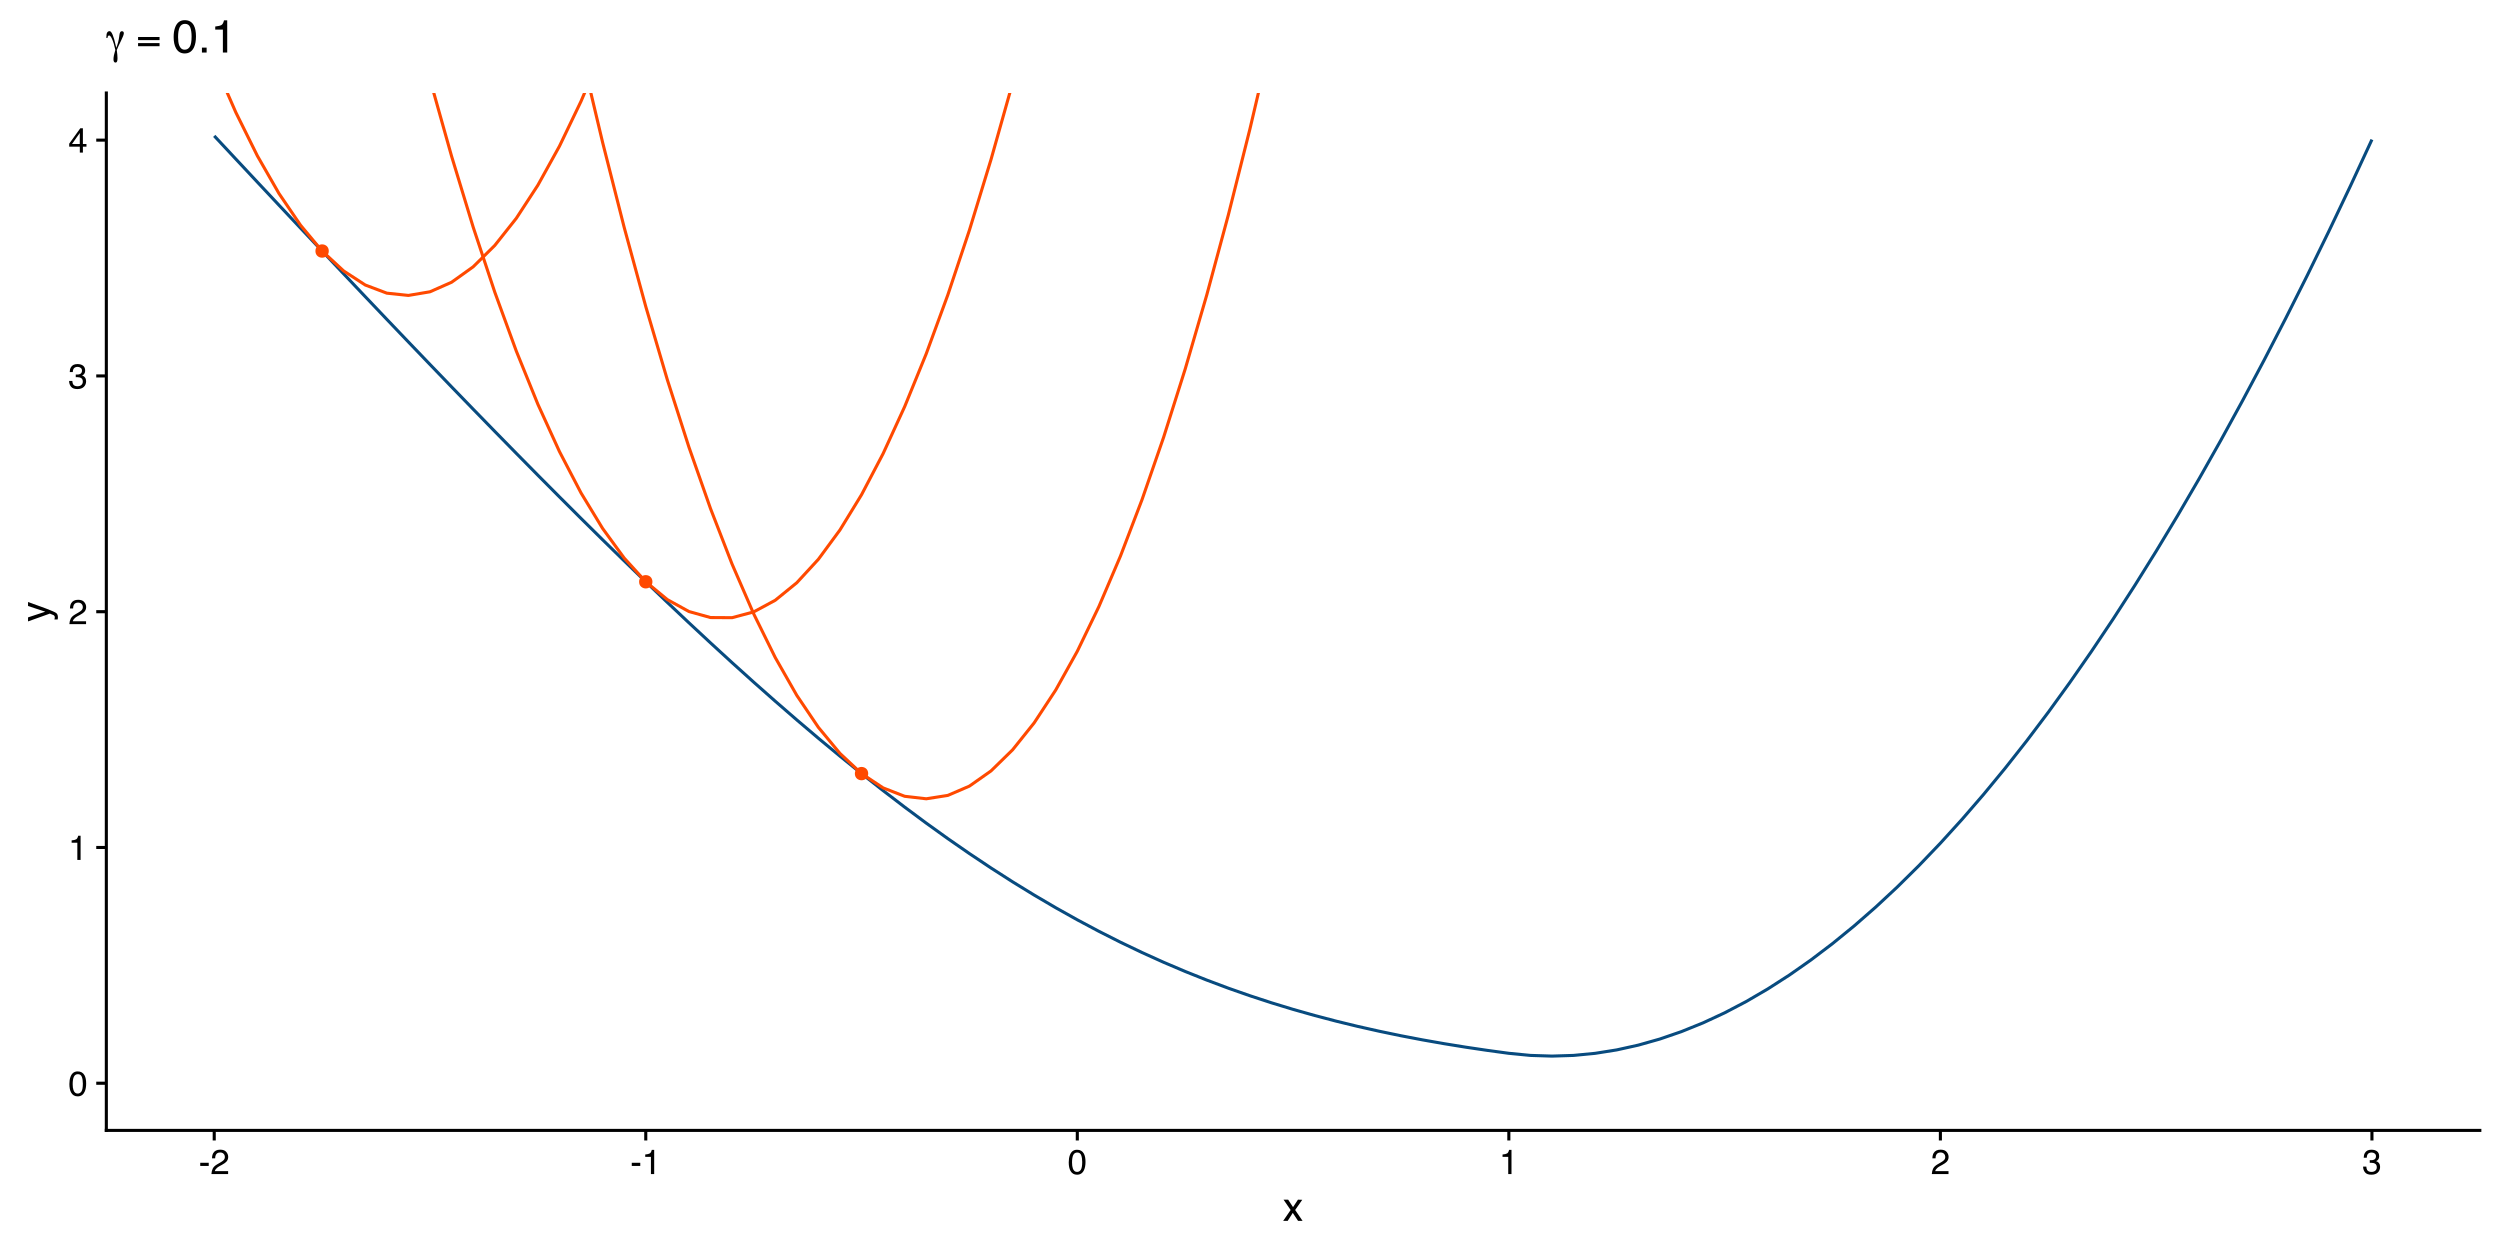
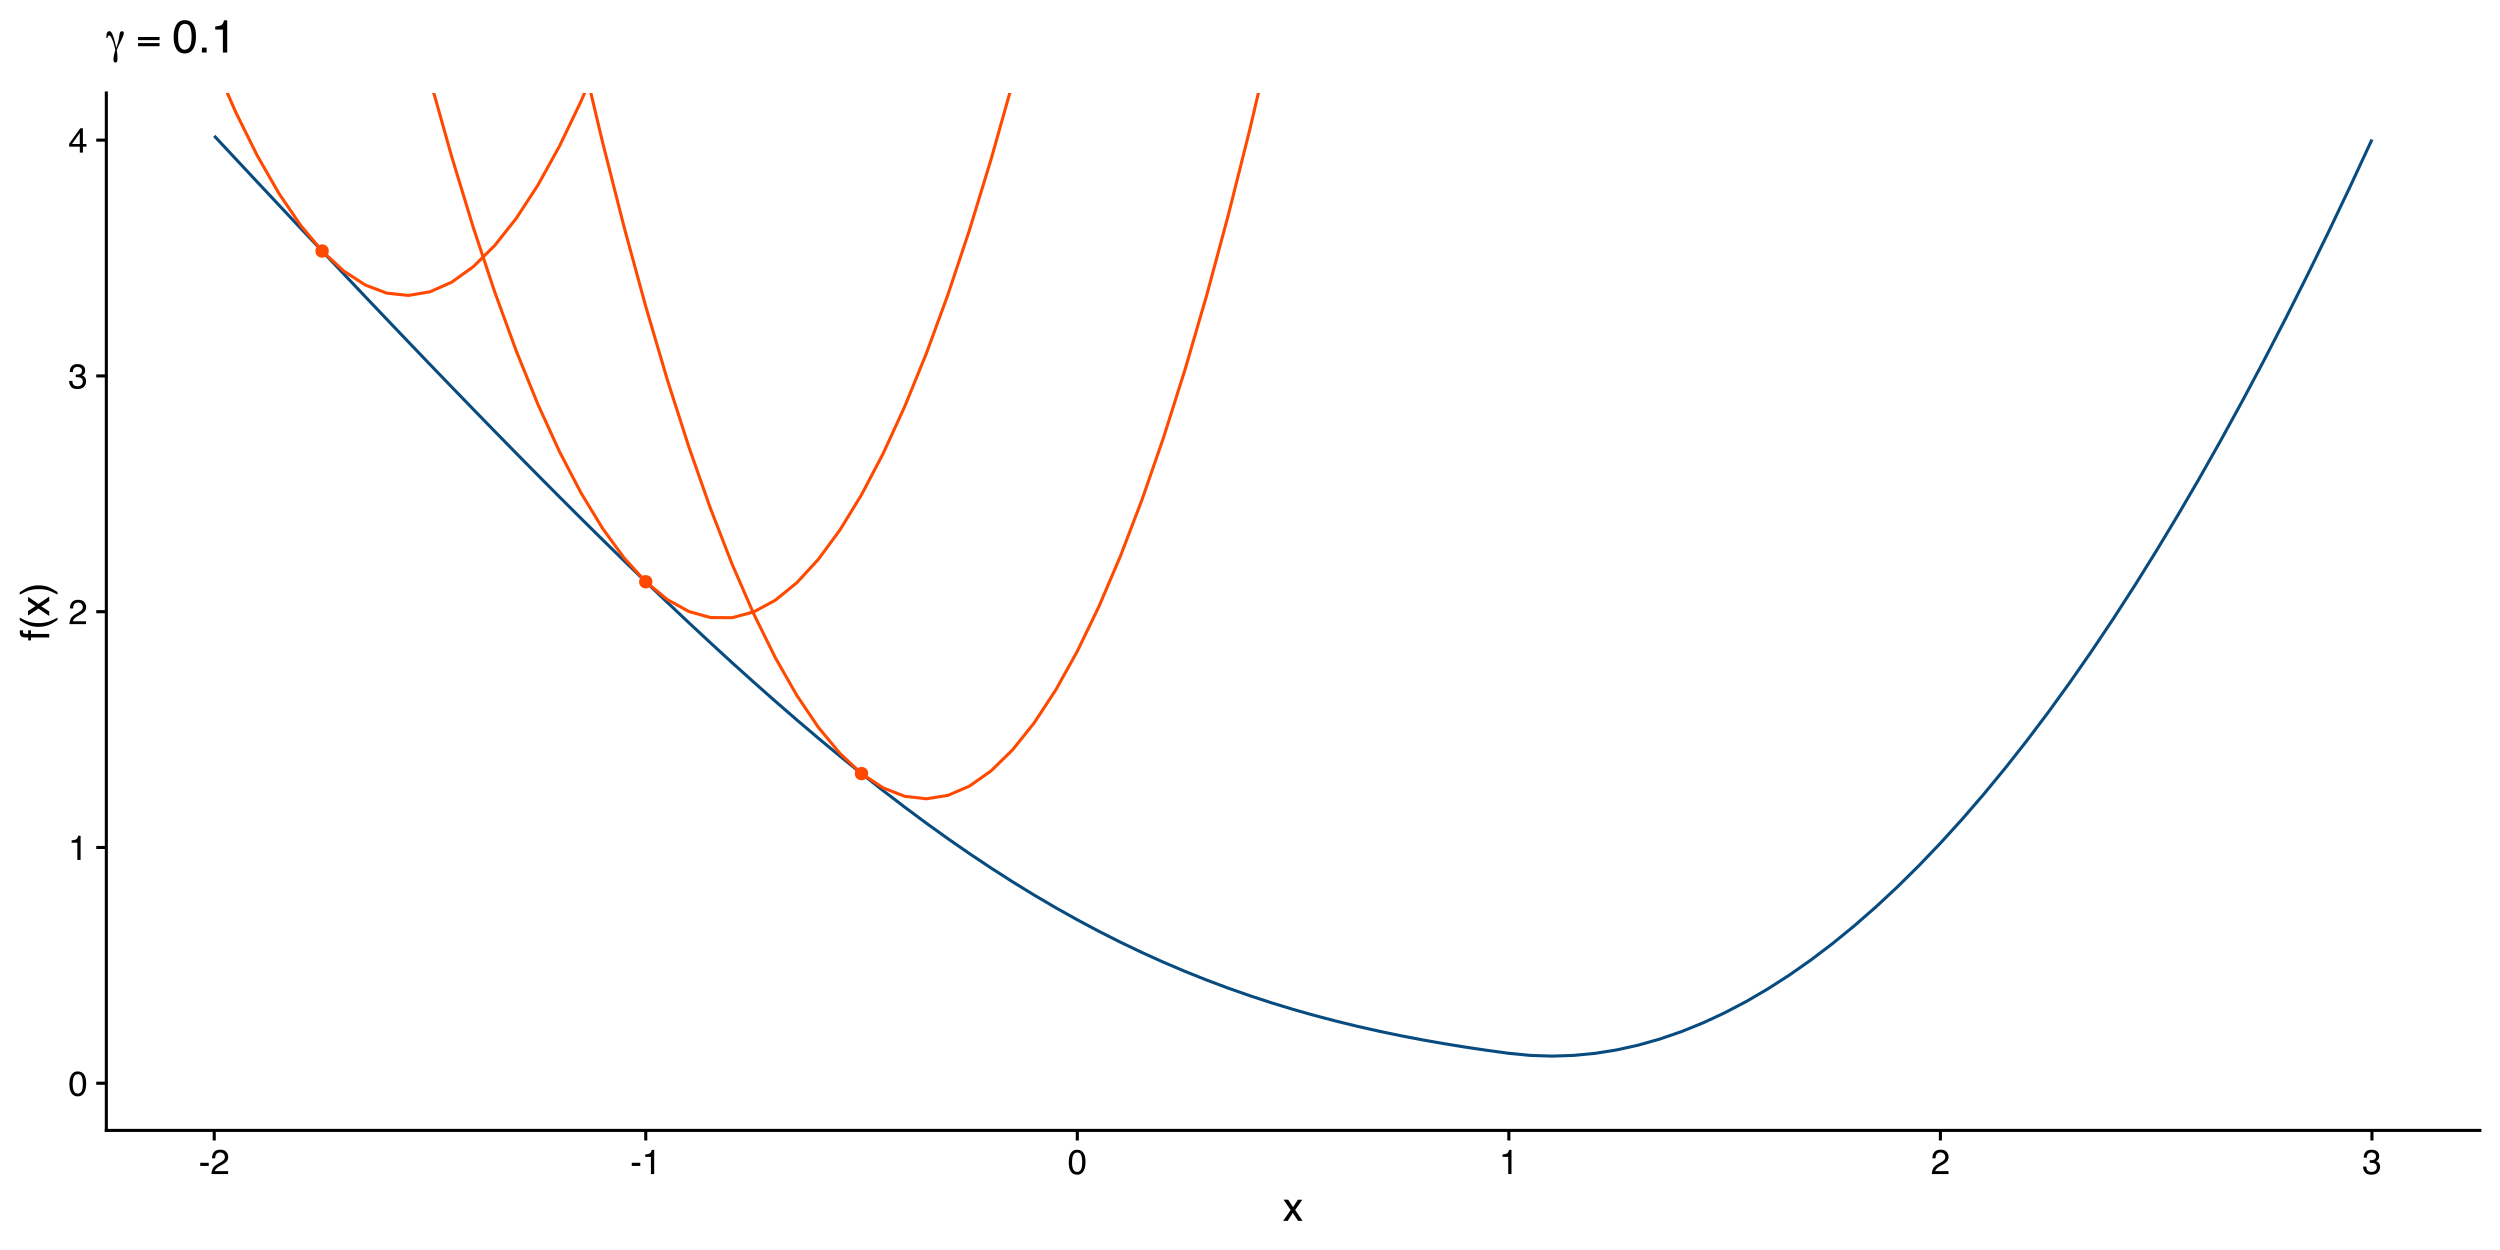
<svg xmlns="http://www.w3.org/2000/svg" xmlns:xlink="http://www.w3.org/1999/xlink" width="864pt" height="432pt" viewBox="0 0 864 432" version="1.1">
  <defs>
    <g>
      <symbol overflow="visible" id="glyph0-0">
        <path style="stroke:none;" d="M 0.391 0 L 0.391 -8.609 L 7.219 -8.609 L 7.219 0 Z M 6.141 -1.078 L 6.141 -7.531 L 1.469 -7.531 L 1.469 -1.078 Z M 6.141 -1.078 " />
      </symbol>
      <symbol overflow="visible" id="glyph0-1">
        <path style="stroke:none;" d="M 3.25 -8.391 C 4.332 -8.391 5.117 -7.941 5.609 -7.047 C 5.984 -6.359 6.172 -5.41 6.172 -4.203 C 6.172 -3.066 6 -2.125 5.656 -1.375 C 5.164 -0.301 4.359 0.234 3.234 0.234 C 2.234 0.234 1.484 -0.203 0.984 -1.078 C 0.578 -1.816 0.375 -2.801 0.375 -4.031 C 0.375 -4.977 0.5 -5.797 0.75 -6.484 C 1.207 -7.754 2.039 -8.391 3.25 -8.391 Z M 3.234 -0.734 C 3.785 -0.734 4.223 -0.973 4.547 -1.453 C 4.867 -1.941 5.031 -2.848 5.031 -4.172 C 5.031 -5.117 4.91 -5.898 4.672 -6.516 C 4.441 -7.129 3.988 -7.438 3.312 -7.438 C 2.688 -7.438 2.227 -7.145 1.938 -6.562 C 1.656 -5.977 1.516 -5.117 1.516 -3.984 C 1.516 -3.129 1.609 -2.441 1.797 -1.922 C 2.078 -1.129 2.555 -0.734 3.234 -0.734 Z M 3.234 -0.734 " />
      </symbol>
      <symbol overflow="visible" id="glyph0-2">
        <path style="stroke:none;" d="M 1.156 -5.938 L 1.156 -6.75 C 1.914 -6.82 2.441 -6.945 2.734 -7.125 C 3.035 -7.301 3.266 -7.711 3.422 -8.359 L 4.25 -8.359 L 4.25 0 L 3.125 0 L 3.125 -5.938 Z M 1.156 -5.938 " />
      </symbol>
      <symbol overflow="visible" id="glyph0-3">
        <path style="stroke:none;" d="M 0.375 0 C 0.414 -0.719 0.566 -1.344 0.828 -1.875 C 1.086 -2.414 1.594 -2.906 2.344 -3.344 L 3.469 -4 C 3.969 -4.289 4.32 -4.539 4.531 -4.75 C 4.852 -5.07 5.016 -5.441 5.016 -5.859 C 5.016 -6.348 4.863 -6.734 4.562 -7.016 C 4.27 -7.305 3.883 -7.453 3.406 -7.453 C 2.676 -7.453 2.176 -7.18 1.906 -6.641 C 1.75 -6.336 1.664 -5.93 1.656 -5.422 L 0.578 -5.422 C 0.586 -6.148 0.723 -6.742 0.984 -7.203 C 1.441 -8.016 2.25 -8.422 3.406 -8.422 C 4.363 -8.422 5.062 -8.16 5.5 -7.641 C 5.945 -7.117 6.172 -6.539 6.172 -5.906 C 6.172 -5.238 5.938 -4.664 5.469 -4.188 C 5.195 -3.906 4.707 -3.566 4 -3.172 L 3.188 -2.734 C 2.812 -2.523 2.516 -2.32 2.297 -2.125 C 1.898 -1.789 1.648 -1.414 1.547 -1 L 6.141 -1 L 6.141 0 Z M 0.375 0 " />
      </symbol>
      <symbol overflow="visible" id="glyph0-4">
        <path style="stroke:none;" d="M 3.125 0.234 C 2.125 0.234 1.398 -0.035 0.953 -0.578 C 0.504 -1.129 0.281 -1.797 0.281 -2.578 L 1.391 -2.578 C 1.43 -2.035 1.531 -1.641 1.688 -1.391 C 1.969 -0.953 2.461 -0.734 3.172 -0.734 C 3.734 -0.734 4.18 -0.879 4.516 -1.172 C 4.848 -1.473 5.016 -1.859 5.016 -2.328 C 5.016 -2.898 4.836 -3.301 4.484 -3.531 C 4.129 -3.77 3.641 -3.891 3.016 -3.891 C 2.941 -3.891 2.867 -3.883 2.797 -3.875 C 2.723 -3.875 2.648 -3.875 2.578 -3.875 L 2.578 -4.812 C 2.691 -4.789 2.785 -4.781 2.859 -4.781 C 2.93 -4.781 3.008 -4.781 3.094 -4.781 C 3.488 -4.781 3.812 -4.844 4.062 -4.969 C 4.508 -5.188 4.734 -5.578 4.734 -6.141 C 4.734 -6.555 4.582 -6.875 4.281 -7.094 C 3.988 -7.32 3.645 -7.438 3.25 -7.438 C 2.551 -7.438 2.066 -7.203 1.797 -6.734 C 1.648 -6.484 1.566 -6.117 1.547 -5.641 L 0.5 -5.641 C 0.5 -6.266 0.625 -6.797 0.875 -7.234 C 1.301 -8.016 2.055 -8.406 3.141 -8.406 C 3.992 -8.406 4.656 -8.211 5.125 -7.828 C 5.594 -7.453 5.828 -6.898 5.828 -6.172 C 5.828 -5.66 5.691 -5.242 5.422 -4.922 C 5.242 -4.723 5.02 -4.566 4.75 -4.453 C 5.188 -4.328 5.531 -4.094 5.781 -3.75 C 6.031 -3.406 6.156 -2.984 6.156 -2.484 C 6.156 -1.68 5.891 -1.023 5.359 -0.516 C 4.836 -0.016 4.094 0.234 3.125 0.234 Z M 3.125 0.234 " />
      </symbol>
      <symbol overflow="visible" id="glyph0-5">
        <path style="stroke:none;" d="M 3.969 -2.969 L 3.969 -6.781 L 1.281 -2.969 Z M 3.984 0 L 3.984 -2.047 L 0.312 -2.047 L 0.312 -3.078 L 4.156 -8.422 L 5.047 -8.422 L 5.047 -2.969 L 6.281 -2.969 L 6.281 -2.047 L 5.047 -2.047 L 5.047 0 Z M 3.984 0 " />
      </symbol>
      <symbol overflow="visible" id="glyph0-6">
        <path style="stroke:none;" d="M 0.5 -3.891 L 3.438 -3.891 L 3.438 -2.797 L 0.5 -2.797 Z M 0.5 -3.891 " />
      </symbol>
      <symbol overflow="visible" id="glyph1-0">
        <path style="stroke:none;" d="M 0.453 0 L 0.453 -10.047 L 8.422 -10.047 L 8.422 0 Z M 7.172 -1.266 L 7.172 -8.781 L 1.703 -8.781 L 1.703 -1.266 Z M 7.172 -1.266 " />
      </symbol>
      <symbol overflow="visible" id="glyph1-1">
        <path style="stroke:none;" d="M 0.203 -7.328 L 1.797 -7.328 L 3.484 -4.75 L 5.188 -7.328 L 6.672 -7.281 L 4.219 -3.75 L 6.781 0 L 5.219 0 L 3.391 -2.75 L 1.641 0 L 0.078 0 L 2.656 -3.75 Z M 0.203 -7.328 " />
      </symbol>
      <symbol overflow="visible" id="glyph2-0">
        <path style="stroke:none;" d="M 0 -0.453 L -10.047 -0.453 L -10.047 -8.422 L 0 -8.422 Z M -1.266 -7.172 L -8.781 -7.172 L -8.781 -1.703 L -1.266 -1.703 Z M -1.266 -7.172 " />
      </symbol>
      <symbol overflow="visible" id="glyph2-1">
-         <path style="stroke:none;" d="M -7.328 -5.469 L -7.328 -6.844 C -6.859 -6.664 -5.785 -6.281 -4.109 -5.688 C -2.848 -5.238 -1.82 -4.863 -1.031 -4.562 C 0.832 -3.852 1.969 -3.352 2.375 -3.062 C 2.789 -2.77 3 -2.266 3 -1.547 C 3 -1.379 2.988 -1.25 2.969 -1.156 C 2.957 -1.062 2.938 -0.945 2.906 -0.812 L 1.781 -0.812 C 1.844 -1.02 1.879 -1.172 1.891 -1.266 C 1.91 -1.367 1.922 -1.457 1.922 -1.531 C 1.922 -1.75 1.879 -1.91 1.797 -2.016 C 1.723 -2.129 1.633 -2.223 1.531 -2.297 C 1.488 -2.316 1.297 -2.395 0.953 -2.531 C 0.617 -2.676 0.375 -2.781 0.219 -2.844 L -7.328 -0.141 L -7.328 -1.531 L -1.359 -3.5 Z M -7.5 -3.5 Z M -7.5 -3.5 " />
+         <path style="stroke:none;" d="M -8.438 -1.203 C -8.945 -1.223 -9.32 -1.316 -9.562 -1.484 C -9.977 -1.766 -10.188 -2.316 -10.188 -3.141 C -10.188 -3.211 -10.18 -3.289 -10.172 -3.375 C -10.172 -3.457 -10.164 -3.551 -10.156 -3.656 L -9.031 -3.656 C -9.039 -3.531 -9.047 -3.438 -9.047 -3.375 C -9.055 -3.32 -9.062 -3.27 -9.062 -3.219 C -9.062 -2.844 -8.961 -2.617 -8.766 -2.547 C -8.578 -2.473 -8.082 -2.438 -7.281 -2.438 L -7.281 -3.656 L -6.312 -3.656 L -6.312 -2.422 L 0 -2.422 L 0 -1.203 L -6.312 -1.203 L -6.312 -0.188 L -7.281 -0.188 L -7.281 -1.203 Z M -8.438 -1.203 " />
+       </symbol>
+       <symbol overflow="visible" id="glyph2-2">
+         <path style="stroke:none;" d="M -10.203 -4.141 C -8.816 -3.422 -7.797 -2.957 -7.141 -2.75 C -6.141 -2.426 -4.984 -2.266 -3.672 -2.266 C -2.359 -2.266 -1.156 -2.445 -0.062 -2.812 C 0.613 -3.039 1.586 -3.488 2.859 -4.156 L 2.859 -3.344 C 1.816 -2.676 1.148 -2.258 0.859 -2.094 C 0.578 -1.938 0.191 -1.766 -0.297 -1.578 C -0.973 -1.328 -1.695 -1.148 -2.469 -1.047 C -2.863 -0.992 -3.238 -0.969 -3.594 -0.969 C -4.945 -0.969 -6.148 -1.18 -7.203 -1.609 C -7.867 -1.879 -8.867 -2.438 -10.203 -3.281 Z M -10.203 -4.141 " />
+       </symbol>
+       <symbol overflow="visible" id="glyph2-3">
+         <path style="stroke:none;" d="M -7.328 -0.203 L -7.328 -1.797 L -4.75 -3.484 L -7.328 -5.188 L -7.281 -6.672 L -3.75 -4.219 L 0 -6.781 L 0 -5.219 L -2.75 -3.391 L 0 -1.641 L 0 -0.078 L -3.75 -2.656 Z M -7.328 -0.203 " />
+       </symbol>
+       <symbol overflow="visible" id="glyph2-4">
+         <path style="stroke:none;" d="M 2.859 -0.484 C 1.441 -1.211 0.41 -1.68 -0.234 -1.891 C -1.211 -2.203 -2.359 -2.359 -3.672 -2.359 C -4.992 -2.359 -6.203 -2.176 -7.297 -1.812 C -7.973 -1.582 -8.941 -1.133 -10.203 -0.469 L -10.203 -1.297 C -9.086 -1.992 -8.395 -2.414 -8.125 -2.562 C -7.863 -2.719 -7.504 -2.879 -7.047 -3.047 C -6.473 -3.266 -5.91 -3.422 -5.359 -3.516 C -4.805 -3.609 -4.27 -3.656 -3.75 -3.656 C -2.406 -3.656 -1.203 -3.441 -0.141 -3.016 C 0.535 -2.742 1.535 -2.188 2.859 -1.344 Z M 2.859 -0.484 " />
      </symbol>
      <symbol overflow="visible" id="glyph3-0">
        <path style="stroke:none;" d="M 0.797 2.828 L 0.797 -11.281 L 8.797 -11.281 L 8.797 2.828 Z M 1.703 1.938 L 7.906 1.938 L 7.906 -10.391 L 1.703 -10.391 Z M 1.703 1.938 " />
      </symbol>
      <symbol overflow="visible" id="glyph3-1">
        <path style="stroke:none;" d="M 3.109 -0.906 C 2.785 -2.438 2.426 -3.648 2.031 -4.547 C 1.645 -5.453 1.289 -5.906 0.969 -5.906 C 0.801 -5.906 0.664 -5.828 0.562 -5.672 C 0.469 -5.516 0.41 -5.297 0.391 -5.016 L 0.016 -5.016 L 0.016 -5.484 C 0.016 -6.129 0.109 -6.609 0.297 -6.922 C 0.484 -7.234 0.766 -7.391 1.141 -7.391 C 1.828 -7.391 2.539 -5.688 3.281 -2.281 L 3.422 -1.625 C 3.941 -2.844 4.289 -4.18 4.469 -5.641 C 4.488 -5.828 4.504 -5.957 4.516 -6.031 C 4.578 -6.508 4.676 -6.852 4.812 -7.062 C 4.945 -7.27 5.129 -7.375 5.359 -7.375 C 5.586 -7.375 5.758 -7.312 5.875 -7.188 C 5.988 -7.07 6.047 -6.898 6.047 -6.672 C 6.047 -6.242 5.719 -5.367 5.062 -4.047 C 4.414 -2.734 3.93 -1.672 3.609 -0.859 C 3.691 -0.254 3.754 0.285 3.797 0.766 C 3.836 1.242 3.859 1.645 3.859 1.969 C 3.859 2.508 3.801 2.895 3.688 3.125 C 3.582 3.352 3.41 3.469 3.172 3.469 C 2.941 3.469 2.766 3.367 2.641 3.172 C 2.523 2.984 2.469 2.703 2.469 2.328 C 2.469 1.941 2.52 1.477 2.625 0.938 C 2.738 0.406 2.898 -0.207 3.109 -0.906 Z M 3.109 -0.906 " />
      </symbol>
      <symbol overflow="visible" id="glyph3-2">
        <path style="stroke:none;" d="M 8.109 -2.188 L 0.688 -2.188 L 0.688 -3.266 L 8.109 -3.266 Z M 8.109 -4.297 L 0.688 -4.297 L 0.688 -5.375 L 8.109 -5.375 Z M 8.109 -4.297 " />
      </symbol>
      <symbol overflow="visible" id="glyph4-0">
        <path style="stroke:none;" d="M 0.516 0 L 0.516 -11.484 L 9.625 -11.484 L 9.625 0 Z M 8.188 -1.438 L 8.188 -10.047 L 1.953 -10.047 L 1.953 -1.438 Z M 8.188 -1.438 " />
      </symbol>
      <symbol overflow="visible" id="glyph4-1">
        <path style="stroke:none;" d="M 4.328 -11.188 C 5.773 -11.188 6.82 -10.594 7.469 -9.406 C 7.969 -8.477 8.219 -7.211 8.219 -5.609 C 8.219 -4.086 7.992 -2.832 7.547 -1.844 C 6.891 -0.406 5.816 0.312 4.328 0.312 C 2.984 0.312 1.984 -0.273 1.328 -1.453 C 0.773 -2.422 0.5 -3.727 0.5 -5.375 C 0.5 -6.645 0.664 -7.734 1 -8.641 C 1.613 -10.336 2.723 -11.188 4.328 -11.188 Z M 4.312 -0.984 C 5.039 -0.984 5.617 -1.305 6.047 -1.953 C 6.484 -2.598 6.703 -3.801 6.703 -5.562 C 6.703 -6.832 6.547 -7.875 6.234 -8.688 C 5.922 -9.508 5.316 -9.922 4.422 -9.922 C 3.586 -9.922 2.977 -9.531 2.594 -8.75 C 2.219 -7.977 2.031 -6.832 2.031 -5.312 C 2.031 -4.176 2.148 -3.258 2.391 -2.562 C 2.766 -1.508 3.406 -0.984 4.312 -0.984 Z M 4.312 -0.984 " />
      </symbol>
      <symbol overflow="visible" id="glyph4-2">
        <path style="stroke:none;" d="M 1.375 -1.703 L 3 -1.703 L 3 0 L 1.375 0 Z M 1.375 -1.703 " />
      </symbol>
      <symbol overflow="visible" id="glyph4-3">
        <path style="stroke:none;" d="M 1.531 -7.922 L 1.531 -9 C 2.551 -9.102 3.258 -9.27 3.656 -9.5 C 4.062 -9.727 4.363 -10.273 4.562 -11.141 L 5.672 -11.141 L 5.672 0 L 4.172 0 L 4.172 -7.922 Z M 1.531 -7.922 " />
      </symbol>
    </g>
    <clipPath id="clip1">
      <path d="M 73 32.145 L 216 32.145 L 216 103 L 73 103 Z M 73 32.145 " />
    </clipPath>
    <clipPath id="clip2">
      <path d="M 140 32.145 L 358 32.145 L 358 215 L 140 215 Z M 140 32.145 " />
    </clipPath>
    <clipPath id="clip3">
      <path d="M 196 32.145 L 443 32.145 L 443 277 L 196 277 Z M 196 32.145 " />
    </clipPath>
  </defs>
-   <g id="surface19">
+   <g id="surface4">
    <rect x="0" y="0" width="864" height="432" style="fill:rgb(100%,100%,100%);fill-opacity:1;stroke:none;" />
    <path style="fill:none;stroke-width:1.067;stroke-linecap:butt;stroke-linejoin:round;stroke:rgb(3.137%,29.412%,49.804%);stroke-opacity:1;stroke-miterlimit:10;" d="M 74.035 46.961 L 81.492 54.953 L 88.949 62.934 L 96.406 70.895 L 103.863 78.836 L 111.32 86.758 L 118.777 94.652 L 126.234 102.527 L 133.691 110.371 L 141.148 118.184 L 148.605 125.961 L 156.062 133.703 L 163.52 141.406 L 170.977 149.066 L 178.434 156.676 L 185.891 164.234 L 193.348 171.734 L 200.805 179.172 L 208.262 186.543 L 215.719 193.844 L 223.176 201.062 L 230.633 208.195 L 238.09 215.234 L 245.547 222.176 L 253.004 229.012 L 260.461 235.734 L 267.918 242.332 L 275.375 248.801 L 282.832 255.137 L 290.289 261.324 L 297.746 267.359 L 305.203 273.234 L 312.66 278.941 L 320.117 284.477 L 327.574 289.832 L 335.031 294.996 L 342.488 299.973 L 349.945 304.754 L 357.402 309.332 L 364.859 313.711 L 372.316 317.887 L 379.773 321.859 L 387.23 325.629 L 394.688 329.195 L 402.145 332.566 L 409.602 335.738 L 417.059 338.719 L 424.516 341.516 L 431.973 344.129 L 439.43 346.57 L 446.887 348.84 L 454.344 350.953 L 461.801 352.914 L 469.258 354.73 L 476.715 356.406 L 484.172 357.957 L 491.629 359.383 L 499.086 360.695 L 506.543 361.902 L 514 363.008 L 521.457 364.023 L 528.914 364.75 L 536.371 364.988 L 543.828 364.75 L 551.285 364.031 L 558.742 362.848 L 566.199 361.195 L 573.656 359.086 L 581.113 356.52 L 588.57 353.504 L 596.027 350.039 L 603.484 346.129 L 610.941 341.777 L 618.398 336.988 L 625.855 331.766 L 633.312 326.109 L 640.77 320.023 L 648.227 313.508 L 655.684 306.562 L 663.141 299.195 L 670.598 291.406 L 678.055 283.195 L 685.512 274.562 L 692.973 265.508 L 700.43 256.039 L 707.887 246.152 L 715.344 235.848 L 722.801 225.129 L 730.258 213.996 L 737.715 202.445 L 745.172 190.484 L 752.629 178.113 L 760.086 165.324 L 767.543 152.125 L 775 138.516 L 782.457 124.496 L 789.914 110.066 L 797.371 95.223 L 804.828 79.973 L 812.285 64.309 L 819.742 48.238 " />
    <path style="fill-rule:nonzero;fill:rgb(100%,28.627%,0%);fill-opacity:1;stroke-width:0.709;stroke-linecap:round;stroke-linejoin:round;stroke:rgb(100%,28.627%,0%);stroke-opacity:1;stroke-miterlimit:10;" d="M 113.273 86.758 C 113.273 89.363 109.363 89.363 109.363 86.758 C 109.363 84.148 113.273 84.148 113.273 86.758 " />
    <path style="fill-rule:nonzero;fill:rgb(100%,28.627%,0%);fill-opacity:1;stroke-width:0.709;stroke-linecap:round;stroke-linejoin:round;stroke:rgb(100%,28.627%,0%);stroke-opacity:1;stroke-miterlimit:10;" d="M 225.129 201.062 C 225.129 203.668 221.223 203.668 221.223 201.062 C 221.223 198.453 225.129 198.453 225.129 201.062 " />
    <path style="fill-rule:nonzero;fill:rgb(100%,28.627%,0%);fill-opacity:1;stroke-width:0.709;stroke-linecap:round;stroke-linejoin:round;stroke:rgb(100%,28.627%,0%);stroke-opacity:1;stroke-miterlimit:10;" d="M 299.699 267.359 C 299.699 269.965 295.793 269.965 295.793 267.359 C 295.793 264.754 299.699 264.754 299.699 267.359 " />
    <g clip-path="url(#clip1)" clip-rule="nonzero">
      <path style="fill:none;stroke-width:1.067;stroke-linecap:butt;stroke-linejoin:round;stroke:rgb(100%,28.627%,0%);stroke-opacity:1;stroke-miterlimit:10;" d="M 74.035 21.746 L 81.492 38.824 L 88.949 53.863 L 96.406 66.863 L 103.863 77.828 L 111.32 86.758 L 118.777 93.648 L 126.234 98.5 L 133.691 101.316 L 141.148 102.098 L 148.605 100.84 L 156.062 97.547 L 163.52 92.215 L 170.977 84.844 L 178.434 75.441 L 185.891 63.996 L 193.348 50.52 L 200.805 35 L 208.262 17.445 L 214.902 0 " />
    </g>
    <g clip-path="url(#clip2)" clip-rule="nonzero">
      <path style="fill:none;stroke-width:1.067;stroke-linecap:butt;stroke-linejoin:round;stroke:rgb(100%,28.627%,0%);stroke-opacity:1;stroke-miterlimit:10;" d="M 141.441 0 L 148.605 27.441 L 156.062 53.969 L 163.52 78.461 L 170.977 100.914 L 178.434 121.332 L 185.891 139.715 L 193.348 156.059 L 200.805 170.363 L 208.262 182.633 L 215.719 192.867 L 223.176 201.062 L 230.633 207.219 L 238.09 211.34 L 245.547 213.426 L 253.004 213.473 L 260.461 211.48 L 267.918 207.457 L 275.375 201.391 L 282.832 193.289 L 290.289 183.152 L 297.746 170.977 L 305.203 156.766 L 312.66 140.516 L 320.117 122.23 L 327.574 101.906 L 335.031 79.547 L 342.488 55.148 L 349.945 28.715 L 357.402 0.242 L 357.461 0 " />
    </g>
    <g clip-path="url(#clip3)" clip-rule="nonzero">
      <path style="fill:none;stroke-width:1.067;stroke-linecap:butt;stroke-linejoin:round;stroke:rgb(100%,28.627%,0%);stroke-opacity:1;stroke-miterlimit:10;" d="M 196.84 0 L 200.805 17.789 L 208.262 49.211 L 215.719 78.594 L 223.176 105.941 L 230.633 131.25 L 238.09 154.52 L 245.547 175.754 L 253.004 194.953 L 260.461 212.113 L 267.918 227.234 L 275.375 240.324 L 282.832 251.371 L 290.289 260.383 L 297.746 267.359 L 305.203 272.297 L 312.66 275.199 L 320.117 276.062 L 327.574 274.891 L 335.031 271.68 L 342.488 266.434 L 349.945 259.148 L 357.402 249.828 L 364.859 238.469 L 372.316 225.074 L 379.773 209.645 L 387.23 192.176 L 394.688 172.668 L 402.145 151.125 L 409.602 127.543 L 417.059 101.926 L 424.516 74.273 L 431.973 44.582 L 439.43 12.852 L 442.27 0 " />
    </g>
    <path style="fill:none;stroke-width:1.067;stroke-linecap:square;stroke-linejoin:round;stroke:rgb(0%,0%,0%);stroke-opacity:1;stroke-miterlimit:10;" d="M 36.75 390.664 L 36.75 32.145 " />
    <g style="fill:rgb(0%,0%,0%);fill-opacity:1;">
      <use xlink:href="#glyph0-1" x="23.602" y="378.672" />
    </g>
    <g style="fill:rgb(0%,0%,0%);fill-opacity:1;">
      <use xlink:href="#glyph0-2" x="23.602" y="297.188" />
    </g>
    <g style="fill:rgb(0%,0%,0%);fill-opacity:1;">
      <use xlink:href="#glyph0-3" x="23.602" y="215.707" />
    </g>
    <g style="fill:rgb(0%,0%,0%);fill-opacity:1;">
      <use xlink:href="#glyph0-4" x="23.602" y="134.227" />
    </g>
    <g style="fill:rgb(0%,0%,0%);fill-opacity:1;">
      <use xlink:href="#glyph0-5" x="23.602" y="52.742" />
    </g>
    <path style="fill:none;stroke-width:1.067;stroke-linecap:butt;stroke-linejoin:round;stroke:rgb(0%,0%,0%);stroke-opacity:1;stroke-miterlimit:10;" d="M 33.262 374.367 L 36.75 374.367 " />
    <path style="fill:none;stroke-width:1.067;stroke-linecap:butt;stroke-linejoin:round;stroke:rgb(0%,0%,0%);stroke-opacity:1;stroke-miterlimit:10;" d="M 33.262 292.887 L 36.75 292.887 " />
    <path style="fill:none;stroke-width:1.067;stroke-linecap:butt;stroke-linejoin:round;stroke:rgb(0%,0%,0%);stroke-opacity:1;stroke-miterlimit:10;" d="M 33.262 211.402 L 36.75 211.402 " />
    <path style="fill:none;stroke-width:1.067;stroke-linecap:butt;stroke-linejoin:round;stroke:rgb(0%,0%,0%);stroke-opacity:1;stroke-miterlimit:10;" d="M 33.262 129.922 L 36.75 129.922 " />
    <path style="fill:none;stroke-width:1.067;stroke-linecap:butt;stroke-linejoin:round;stroke:rgb(0%,0%,0%);stroke-opacity:1;stroke-miterlimit:10;" d="M 33.262 48.438 L 36.75 48.438 " />
    <path style="fill:none;stroke-width:1.067;stroke-linecap:square;stroke-linejoin:round;stroke:rgb(0%,0%,0%);stroke-opacity:1;stroke-miterlimit:10;" d="M 36.75 390.664 L 857.027 390.664 " />
    <path style="fill:none;stroke-width:1.067;stroke-linecap:butt;stroke-linejoin:round;stroke:rgb(0%,0%,0%);stroke-opacity:1;stroke-miterlimit:10;" d="M 74.035 394.148 L 74.035 390.664 " />
    <path style="fill:none;stroke-width:1.067;stroke-linecap:butt;stroke-linejoin:round;stroke:rgb(0%,0%,0%);stroke-opacity:1;stroke-miterlimit:10;" d="M 223.176 394.148 L 223.176 390.664 " />
    <path style="fill:none;stroke-width:1.067;stroke-linecap:butt;stroke-linejoin:round;stroke:rgb(0%,0%,0%);stroke-opacity:1;stroke-miterlimit:10;" d="M 372.316 394.148 L 372.316 390.664 " />
    <path style="fill:none;stroke-width:1.067;stroke-linecap:butt;stroke-linejoin:round;stroke:rgb(0%,0%,0%);stroke-opacity:1;stroke-miterlimit:10;" d="M 521.457 394.148 L 521.457 390.664 " />
    <path style="fill:none;stroke-width:1.067;stroke-linecap:butt;stroke-linejoin:round;stroke:rgb(0%,0%,0%);stroke-opacity:1;stroke-miterlimit:10;" d="M 670.598 394.148 L 670.598 390.664 " />
    <path style="fill:none;stroke-width:1.067;stroke-linecap:butt;stroke-linejoin:round;stroke:rgb(0%,0%,0%);stroke-opacity:1;stroke-miterlimit:10;" d="M 819.742 394.148 L 819.742 390.664 " />
    <g style="fill:rgb(0%,0%,0%);fill-opacity:1;">
      <use xlink:href="#glyph0-6" x="68.699" y="405.746" />
      <use xlink:href="#glyph0-3" x="72.695" y="405.746" />
    </g>
    <g style="fill:rgb(0%,0%,0%);fill-opacity:1;">
      <use xlink:href="#glyph0-6" x="217.84" y="405.746" />
      <use xlink:href="#glyph0-2" x="221.836" y="405.746" />
    </g>
    <g style="fill:rgb(0%,0%,0%);fill-opacity:1;">
      <use xlink:href="#glyph0-1" x="368.98" y="405.746" />
    </g>
    <g style="fill:rgb(0%,0%,0%);fill-opacity:1;">
      <use xlink:href="#glyph0-2" x="518.121" y="405.746" />
    </g>
    <g style="fill:rgb(0%,0%,0%);fill-opacity:1;">
      <use xlink:href="#glyph0-3" x="667.262" y="405.746" />
    </g>
    <g style="fill:rgb(0%,0%,0%);fill-opacity:1;">
      <use xlink:href="#glyph0-4" x="816.406" y="405.746" />
    </g>
    <g style="fill:rgb(0%,0%,0%);fill-opacity:1;">
      <use xlink:href="#glyph1-1" x="443.387" y="421.93" />
    </g>
    <g style="fill:rgb(0%,0%,0%);fill-opacity:1;">
-       <use xlink:href="#glyph2-1" x="17.016" y="214.902" />
+       <use xlink:href="#glyph2-1" x="17.016" y="221.508" />
+       <use xlink:href="#glyph2-2" x="17.016" y="217.618" />
+       <use xlink:href="#glyph2-3" x="17.016" y="212.956" />
+       <use xlink:href="#glyph2-4" x="17.016" y="205.956" />
    </g>
    <g style="fill:rgb(0%,0%,0%);fill-opacity:1;">
      <use xlink:href="#glyph3-1" x="36.75" y="18.16" />
    </g>
    <g style="fill:rgb(0%,0%,0%);fill-opacity:1;">
      <use xlink:href="#glyph3-2" x="47.031" y="18.16" />
    </g>
    <g style="fill:rgb(0%,0%,0%);fill-opacity:1;">
      <use xlink:href="#glyph4-1" x="59.512" y="18.16" />
      <use xlink:href="#glyph4-2" x="68.41" y="18.16" />
      <use xlink:href="#glyph4-3" x="72.855" y="18.16" />
    </g>
  </g>
</svg>
